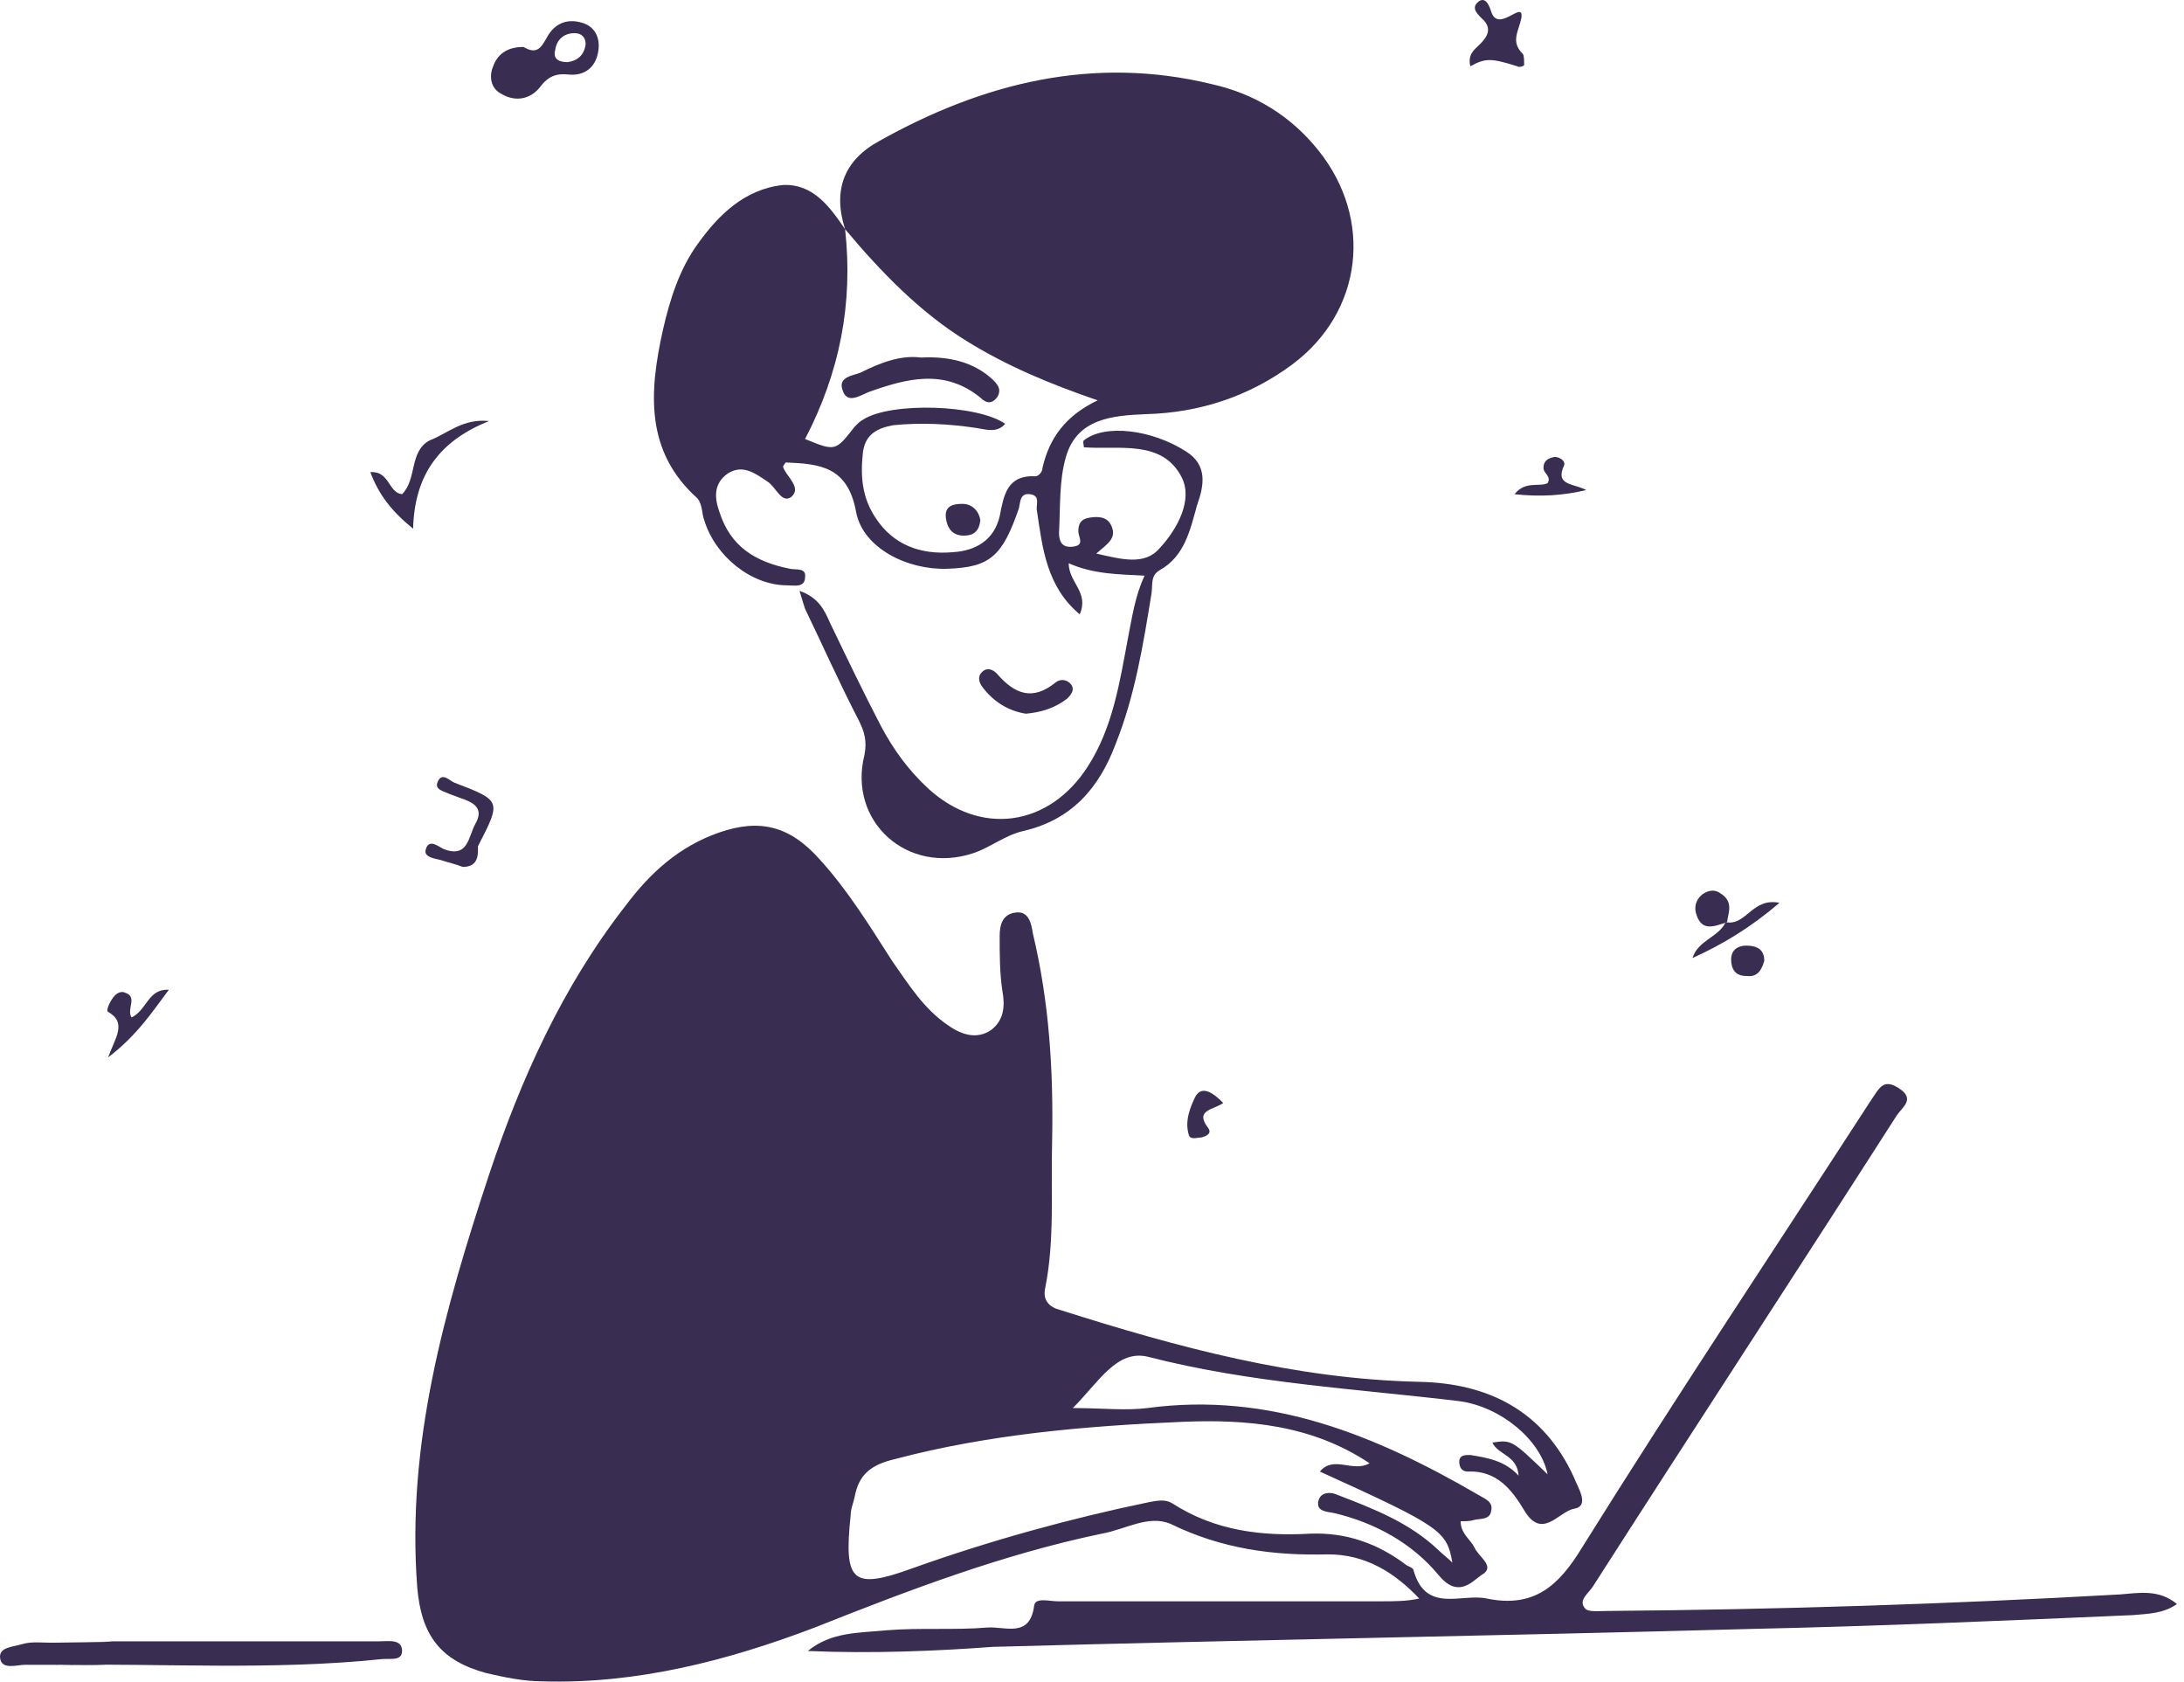
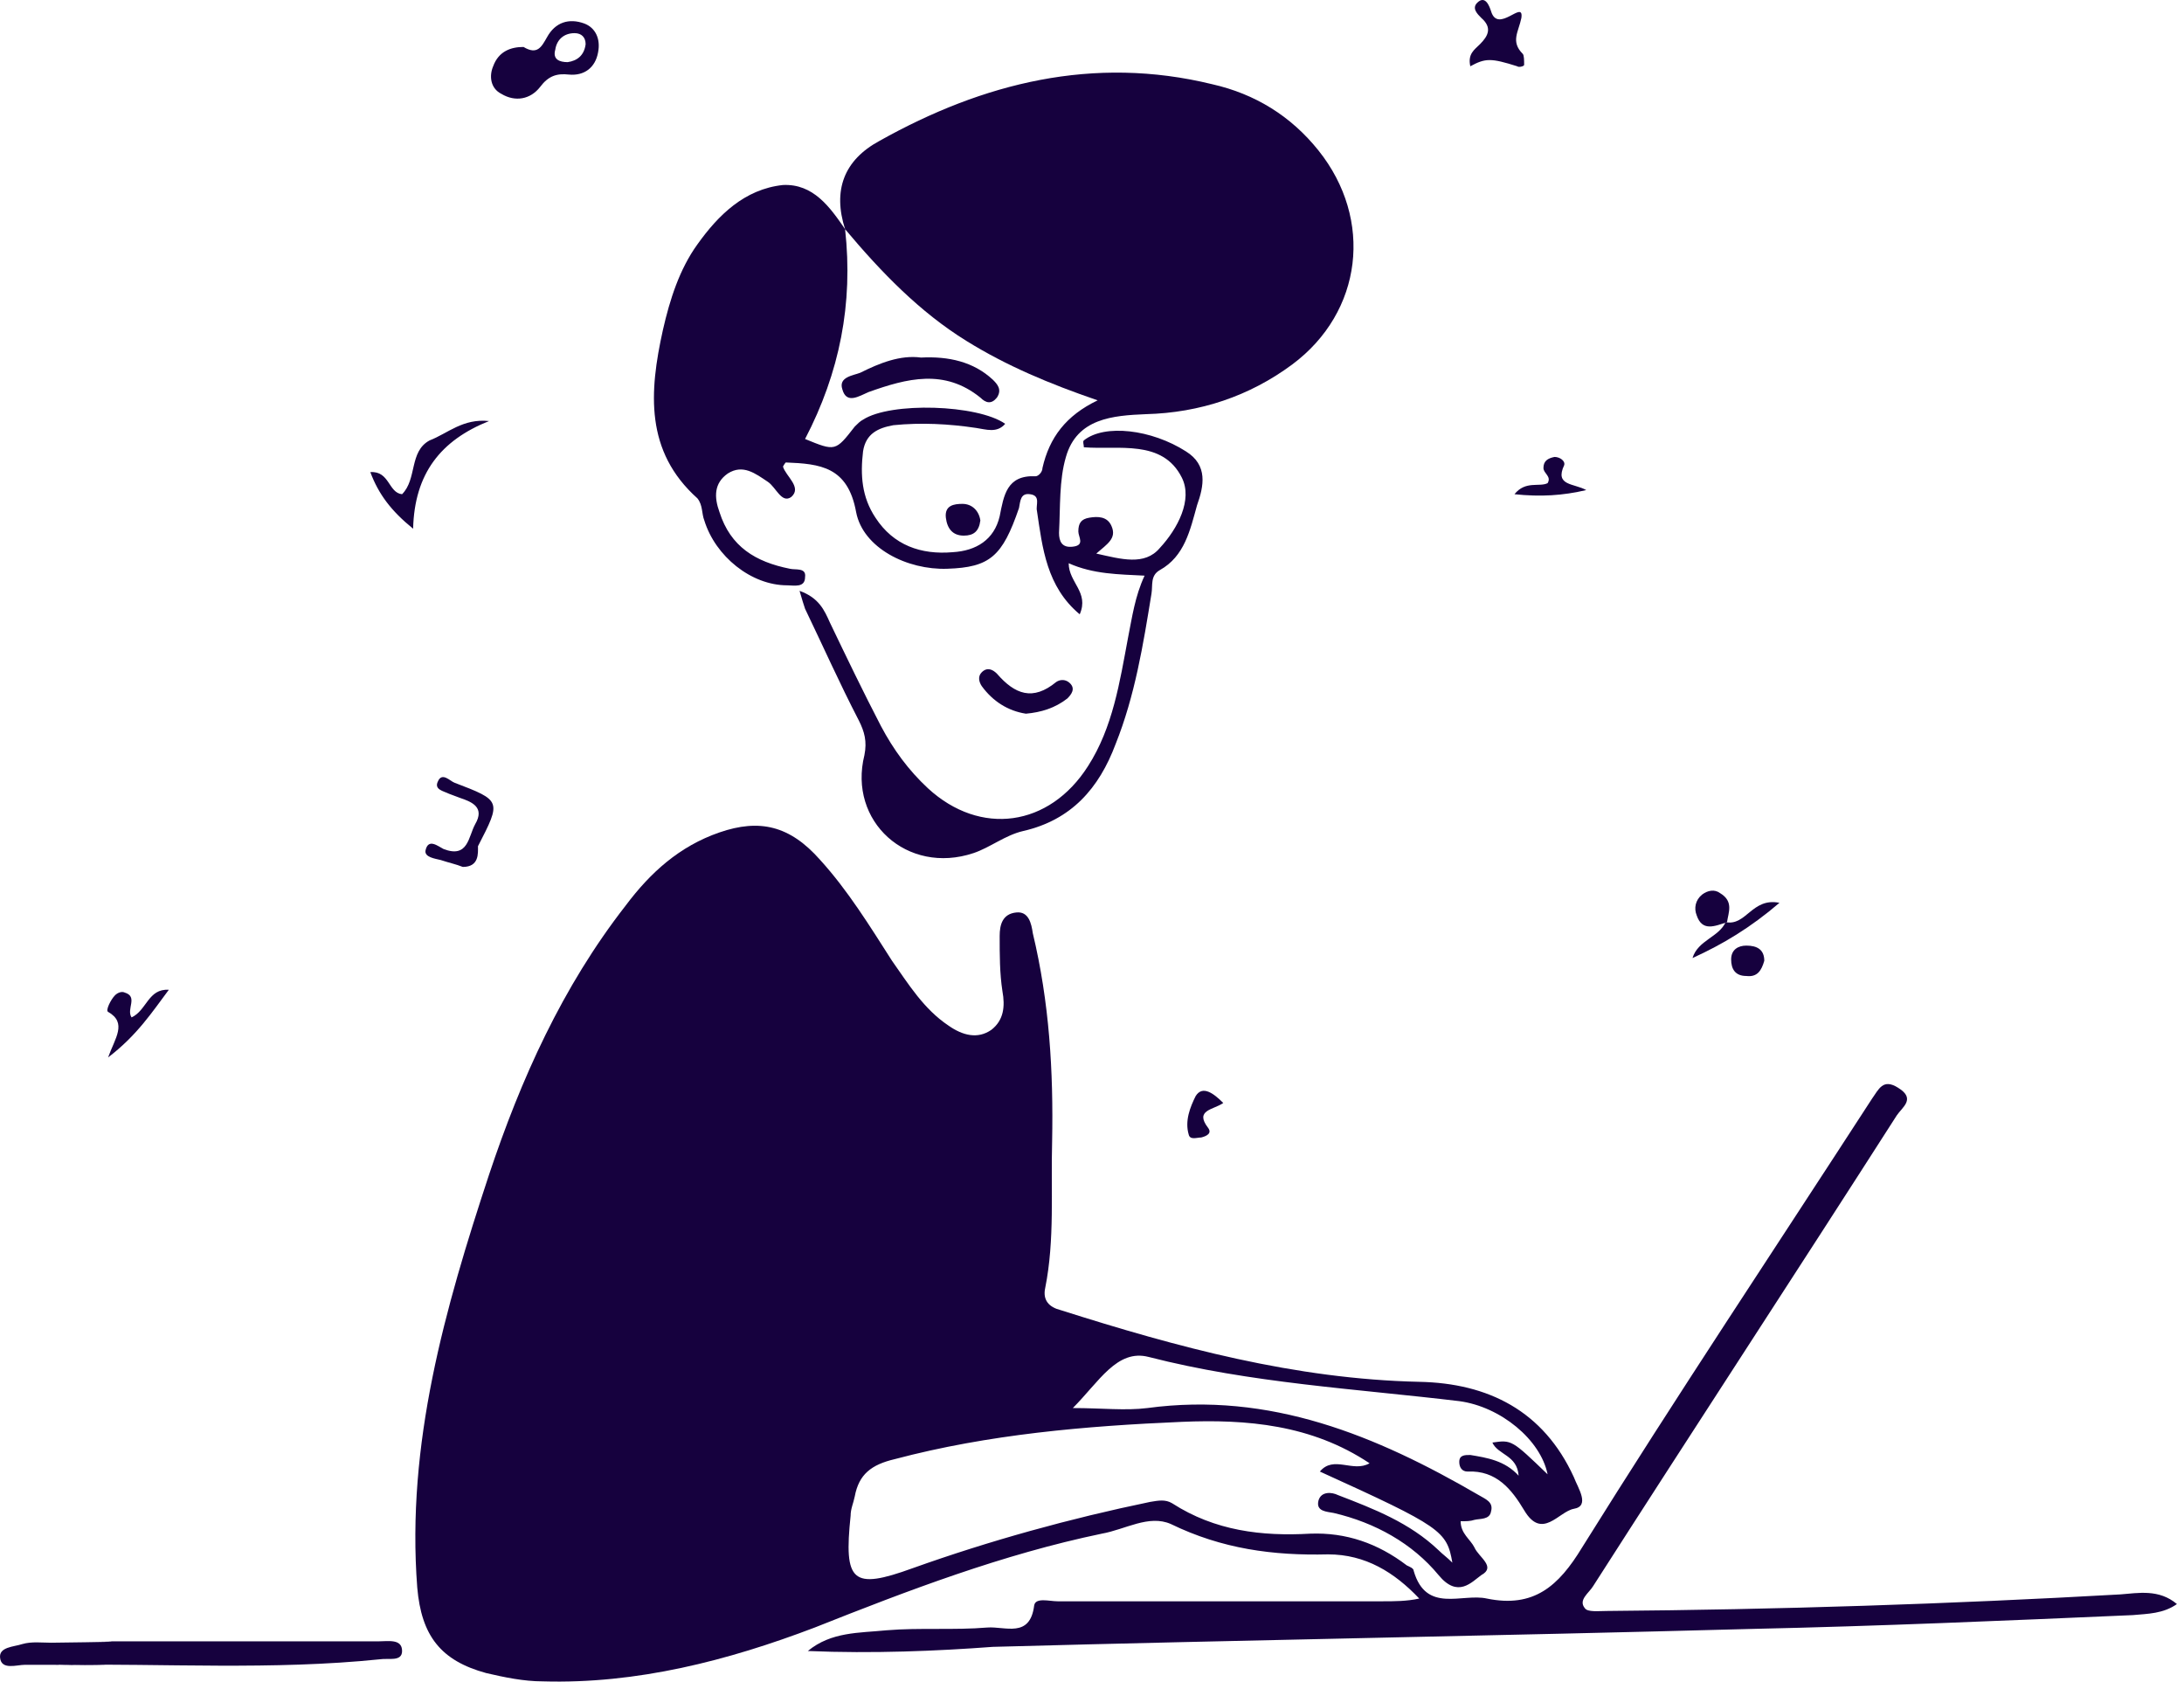
<svg xmlns="http://www.w3.org/2000/svg" width="265" height="204" fill="none">
-   <path d="M98.02 200.289c2.847-2.344 6.196-2.177 9.545-2.512 4.019-.335 8.206 0 12.225-.335 2.177-.167 5.191 1.34 5.694-2.679.167-1.005 1.842-.503 2.847-.503h39.354c1.507 0 3.014 0 4.521-.334-3.014-3.182-6.531-5.359-11.052-5.359-6.699.167-12.895-.67-19.091-3.684-2.68-1.173-5.527.669-8.374 1.172-12.057 2.512-23.444 6.866-34.832 11.387-10.55 4.019-21.603 6.866-32.99 6.531-2.345 0-4.69-.502-6.866-1.004-5.526-1.508-7.87-4.522-8.373-10.383-1.34-17.416 3.349-33.828 8.708-50.072 3.852-11.555 8.875-22.775 16.579-32.655 3.014-4.019 6.53-7.201 11.387-8.876 4.857-1.674 8.54-.837 12.225 3.35 3.349 3.684 6.029 8.038 8.708 12.225 2.01 2.846 3.852 5.861 6.866 7.87 1.675 1.173 3.517 1.675 5.191.503 1.508-1.173 1.675-2.847 1.34-4.689-.335-2.177-.335-4.354-.335-6.699 0-1.34.335-2.679 2.01-2.847 1.507-.167 1.842 1.34 2.009 2.512 2.01 8.373 2.512 16.747 2.345 25.287-.168 5.861.335 11.89-.838 17.751-.334 1.507.503 2.345 1.843 2.68 14.234 4.521 28.468 8.373 43.54 8.708 8.373.167 15.072 3.517 18.756 11.555.502 1.339 2.01 3.516 0 3.851-1.842.335-3.852 3.852-6.029.168-1.507-2.512-3.349-4.857-6.866-4.689-.67 0-1.004-.502-1.004-1.172 0-.838.669-.838 1.339-.838 2.01.335 4.187.67 5.861 2.512-.167-2.512-2.512-2.512-3.181-4.019 2.344-.335 2.344-.335 6.698 3.852-.837-4.187-5.694-8.206-10.717-8.876-12.56-1.507-25.287-2.177-37.68-5.359-3.851-1.004-6.028 3.015-9.21 6.197 3.516 0 6.363.335 9.043 0 14.904-2.01 27.799 3.349 40.191 10.55.837.502 1.842.837 1.507 2.009-.167 1.005-1.34.838-2.009 1.005-.503.168-1.005.168-1.675.168 0 1.507 1.172 2.177 1.675 3.181.502 1.173 2.679 2.345.837 3.35-1.172.837-2.847 2.847-5.191 0-3.182-3.852-7.704-6.364-12.728-7.536-.837-.168-2.177-.168-1.842-1.507.335-1.173 1.675-1.005 2.345-.67 4.354 1.674 8.708 3.349 12.225 6.698.502.503 1.004.838 1.674 1.507-.67-3.851-1.34-4.354-16.076-11.052 1.674-2.01 4.019.167 6.028-1.005-7.033-4.689-14.904-5.359-22.775-5.024-11.722.503-23.444 1.507-34.832 4.522-2.847.67-4.354 1.842-4.856 4.521-.168.838-.503 1.507-.503 2.345-.837 8.038.168 9.043 7.536 6.363 9.378-3.349 19.091-6.028 28.804-8.038 1.004-.167 1.842-.335 2.679.168 5.191 3.349 10.885 4.019 16.746 3.684 4.354-.168 8.206 1.172 11.723 3.851.335.168.837.335.837.67 1.507 5.192 5.861 2.68 8.876 3.35 5.694 1.172 8.708-1.508 11.555-6.197 11.387-18.253 23.445-36.339 35.167-54.425.837-1.172 1.34-2.512 3.182-1.34 2.177 1.34.502 2.345-.168 3.349-12.225 19.091-24.617 38.015-36.842 57.105-.502.838-1.842 1.675-1.004 2.68.335.502 1.674.335 2.679.335 20.765-.168 41.531-.838 62.296-2.01 2.177-.167 4.689-.67 6.866 1.172-1.674 1.173-3.516 1.173-5.358 1.34-15.407.67-30.814 1.34-46.22 1.675-30.646.837-61.459 1.339-92.105 2.177-6.699.502-14.569.837-22.44.502z" fill="#3A2D52" />
-   <path d="M102.541 27.802c-1.507-4.689-.167-8.373 4.187-10.718 12.56-7.033 25.957-10.382 40.359-6.865 5.191 1.172 9.545 3.851 12.894 8.038 6.699 8.373 5.359 19.593-3.181 25.957-5.192 3.851-11.22 5.86-17.752 6.028-4.019.168-8.373.503-9.712 5.192-.838 2.847-.67 6.028-.838 9.21 0 1.005.335 1.842 1.675 1.675 1.507-.168.67-1.173.67-1.842 0-1.005.335-1.508 1.339-1.675 1.005-.167 2.177-.167 2.68 1.005.67 1.507-.503 2.177-1.842 3.349 3.014.67 5.861 1.507 7.703-.67 2.177-2.344 4.019-5.861 2.679-8.54-2.344-4.69-7.703-3.35-11.889-3.685 0-.335-.168-.67 0-.837 2.512-2.01 8.205-1.34 12.392 1.34 2.679 1.674 2.177 4.186 1.34 6.53-.838 3.015-1.508 6.197-4.522 7.872-1.172.67-.837 1.842-1.005 2.846-1.004 6.197-2.009 12.393-4.354 18.254-2.009 5.359-5.359 9.21-11.22 10.55-2.177.503-4.019 2.01-6.028 2.68-8.039 2.679-15.24-3.852-13.23-11.89.335-1.675 0-2.847-.67-4.187-2.344-4.521-4.354-9.043-6.531-13.564-.167-.503-.335-1.005-.67-2.178 2.345.838 3.014 2.345 3.684 3.852 2.01 4.187 4.019 8.373 6.197 12.56 1.507 2.847 3.349 5.359 5.693 7.536 6.364 5.861 14.737 4.689 19.426-2.68 3.014-4.689 3.852-10.215 4.856-15.574.503-2.512.838-5.024 2.01-7.536-3.182-.167-6.196-.167-9.21-1.507 0 2.345 2.511 3.517 1.339 6.196-4.019-3.349-4.521-8.038-5.191-12.56-.168-.67.502-1.841-.837-2.009-1.173-.167-1.173.837-1.34 1.675-2.01 5.86-3.517 7.2-8.708 7.368-4.857.168-10.215-2.512-11.053-6.866-1.005-5.526-4.354-5.861-8.54-6.029-.168.168-.335.503-.335.503.335 1.172 2.344 2.512 1.004 3.684-1.172.837-1.842-1.172-2.847-1.842-1.507-1.005-3.014-2.177-4.856-1.005-1.675 1.172-1.675 2.847-1.005 4.69 1.34 4.186 4.354 6.028 8.54 6.865.67.168 2.01-.167 1.843 1.005 0 1.34-1.34 1.005-2.177 1.005-4.354 0-8.708-3.517-10.048-7.871-.335-.837-.167-1.842-.837-2.68-6.364-5.693-5.861-12.894-4.187-20.43.838-3.684 2.01-7.368 4.187-10.383 2.512-3.516 5.694-6.698 10.383-7.2 3.684-.168 5.693 2.679 7.535 5.358 1.005 9.043-.669 17.416-4.856 25.455 3.684 1.507 3.684 1.507 6.029-1.508.335-.335.67-.67 1.005-.837 3.349-2.177 13.899-1.842 17.248.502-1.005 1.173-2.344.67-3.517.503-3.349-.503-6.698-.67-10.047-.335-1.842.335-3.35 1.005-3.684 3.182-.335 2.847-.168 5.526 1.507 8.038 2.177 3.35 5.526 4.521 9.378 4.187 2.846-.168 5.024-1.508 5.693-4.355.503-2.511.838-5.023 4.354-4.856.335 0 .838-.502.838-1.005.837-3.684 2.847-6.363 6.698-8.205-5.861-2.01-11.052-4.187-15.909-7.201-5.694-3.517-10.383-8.373-14.737-13.565zM12.655 199.117H45.94c1.172 0 2.847-.335 2.847 1.172 0 1.34-1.675.837-2.68 1.005-13.062 1.34-26.124.502-39.186.67 4.094.167 12.516 0-3.895 0-1.005 0-2.847.67-3.014-.838-.168-1.339 1.674-1.339 2.68-1.674 1.171-.335 2.344-.168 3.516-.168 13.9-.167 3.132-.167 6.448-.167zM63.523 5.697c1.674 1.005 2.176 0 2.846-1.172 1.005-1.843 2.68-2.345 4.522-1.675 1.34.502 2.01 1.842 1.674 3.517-.334 1.842-1.674 2.847-3.516 2.68-1.507-.168-2.512.167-3.517 1.506-1.172 1.507-3.014 1.842-4.689.838-1.34-.67-1.507-2.177-1.005-3.35.67-1.842 2.177-2.344 3.684-2.344zm5.358 1.842c1.172-.168 2.01-.837 2.177-2.177 0-.837-.502-1.34-1.34-1.34-1.34 0-2.176.837-2.344 2.01-.335 1.172.502 1.507 1.507 1.507zM59.336 51.08c-5.861 2.344-9.043 6.363-9.21 13.061-2.68-2.177-4.187-4.186-5.192-6.866 2.345-.167 2.177 2.512 3.852 2.68 1.842-1.842.837-5.191 3.35-6.531 2.176-.837 4.018-2.68 7.2-2.345zm-3.182 54.09c-.837-.335-1.675-.502-2.68-.837-.67-.168-2.009-.335-1.841-1.172.335-1.508 1.507-.503 2.177-.168 3.014 1.172 3.014-1.507 3.851-3.014 1.173-2.01-.335-2.68-1.842-3.182-.502-.168-.837-.335-1.34-.502-.67-.335-1.842-.503-1.34-1.508.503-1.172 1.508 0 2.01.168 5.694 2.177 5.694 2.177 2.847 7.703 0 .837.168 2.512-1.842 2.512z" fill="#3A2D52" />
-   <path d="M124.48 86.582c-2.177-.335-4.02-1.508-5.359-3.35-.335-.502-.503-1.172 0-1.674.67-.67 1.34-.335 1.842.167 2.177 2.512 4.354 3.35 7.201 1.005.502-.335 1.172-.335 1.674.167.67.67.168 1.34-.334 1.842-1.508 1.173-3.182 1.675-5.024 1.843zm53.923-78.541c-.335-1.507.502-2.01 1.172-2.68 1.005-1.004 1.507-2.009.168-3.18-.503-.503-1.173-1.173-.503-1.843 1.005-1.005 1.507.502 1.675 1.005.837 2.847 4.019-1.507 3.684.837-.335 1.675-1.34 2.847.167 4.354.168.168.168.837.168 1.34 0 .167-.67.335-.837.167-3.182-1.004-3.852-1.004-5.694 0zM20.485 120.074c-2.01 2.68-3.852 5.527-7.369 8.206.838-2.345 2.345-4.187 0-5.526-.335-.168.335-1.507.838-2.01.335-.335.837-.502 1.172-.335 1.675.503.167 2.01.837 3.015 1.842-.838 2.01-3.517 4.522-3.35zM192.47 59.453c-2.847.67-5.526.837-8.708.502 1.34-1.675 3.014-.837 4.019-1.34.502-.837-.502-1.172-.502-1.842 0-.837.502-1.172 1.339-1.34.67 0 1.34.503 1.172 1.005-1.172 2.512 1.173 2.177 2.68 3.015zm16.913 52.416c2.512.502 3.182-3.015 6.531-2.345-3.517 3.014-6.866 5.024-10.55 6.699.67-2.177 3.182-2.512 4.019-4.354zm-60.956 21.937c-1.172.837-3.517.837-1.842 3.014.502.67-.168 1.005-.837 1.173-.503 0-1.34.335-1.508-.335-.502-1.675.168-3.349.838-4.689.837-1.34 2.177-.335 3.349.837z" fill="#3A2D52" />
-   <path d="M209.551 111.869c-1.508.502-3.015 1.172-3.685-.838-.335-.837-.167-1.842.67-2.512.67-.502 1.507-.67 2.177-.167 1.675 1.005 1.005 2.344.838 3.517zm4.521 4.688c-.335 1.173-.838 2.01-2.177 1.843-1.34 0-1.843-.838-1.843-2.01 0-1.172.838-1.675 1.843-1.675 1.339 0 2.177.503 2.177 1.842zM111.753 43.376c3.349-.167 6.363.502 8.708 2.68.502.502 1.172 1.172.502 2.176-.67.838-1.34.67-2.01 0-4.354-3.516-8.875-2.344-13.564-.67-1.172.503-2.679 1.508-3.182-.334-.502-1.508 1.34-1.675 2.177-2.01 2.345-1.172 4.857-2.177 7.369-1.842zm7.201 19.761c-.168 1.34-.838 1.842-2.01 1.842-1.34 0-2.01-.838-2.177-2.177-.168-1.507 1.005-1.675 2.009-1.675 1.173 0 2.01.837 2.178 2.01z" fill="#3A2D52" />
+   <path d="M98.02 200.289c2.847-2.344 6.196-2.177 9.545-2.512 4.019-.335 8.206 0 12.225-.335 2.177-.167 5.191 1.34 5.694-2.679.167-1.005 1.842-.503 2.847-.503h39.354c1.507 0 3.014 0 4.521-.334-3.014-3.182-6.531-5.359-11.052-5.359-6.699.167-12.895-.67-19.091-3.684-2.68-1.173-5.527.669-8.374 1.172-12.057 2.512-23.444 6.866-34.832 11.387-10.55 4.019-21.603 6.866-32.99 6.531-2.345 0-4.69-.502-6.866-1.004-5.526-1.508-7.87-4.522-8.373-10.383-1.34-17.416 3.349-33.828 8.708-50.072 3.852-11.555 8.875-22.775 16.579-32.655 3.014-4.019 6.53-7.201 11.387-8.876 4.857-1.674 8.54-.837 12.225 3.35 3.349 3.684 6.029 8.038 8.708 12.225 2.01 2.846 3.852 5.861 6.866 7.87 1.675 1.173 3.517 1.675 5.191.503 1.508-1.173 1.675-2.847 1.34-4.689-.335-2.177-.335-4.354-.335-6.699 0-1.34.335-2.679 2.01-2.847 1.507-.167 1.842 1.34 2.009 2.512 2.01 8.373 2.512 16.747 2.345 25.287-.168 5.861.335 11.89-.838 17.751-.334 1.507.503 2.345 1.843 2.68 14.234 4.521 28.468 8.373 43.54 8.708 8.373.167 15.072 3.517 18.756 11.555.502 1.339 2.01 3.516 0 3.851-1.842.335-3.852 3.852-6.029.168-1.507-2.512-3.349-4.857-6.866-4.689-.67 0-1.004-.502-1.004-1.172 0-.838.669-.838 1.339-.838 2.01.335 4.187.67 5.861 2.512-.167-2.512-2.512-2.512-3.181-4.019 2.344-.335 2.344-.335 6.698 3.852-.837-4.187-5.694-8.206-10.717-8.876-12.56-1.507-25.287-2.177-37.68-5.359-3.851-1.004-6.028 3.015-9.21 6.197 3.516 0 6.363.335 9.043 0 14.904-2.01 27.799 3.349 40.191 10.55.837.502 1.842.837 1.507 2.009-.167 1.005-1.34.838-2.009 1.005-.503.168-1.005.168-1.675.168 0 1.507 1.172 2.177 1.675 3.181.502 1.173 2.679 2.345.837 3.35-1.172.837-2.847 2.847-5.191 0-3.182-3.852-7.704-6.364-12.728-7.536-.837-.168-2.177-.168-1.842-1.507.335-1.173 1.675-1.005 2.345-.67 4.354 1.674 8.708 3.349 12.225 6.698.502.503 1.004.838 1.674 1.507-.67-3.851-1.34-4.354-16.076-11.052 1.674-2.01 4.019.167 6.028-1.005-7.033-4.689-14.904-5.359-22.775-5.024-11.722.503-23.444 1.507-34.832 4.522-2.847.67-4.354 1.842-4.856 4.521-.168.838-.503 1.507-.503 2.345-.837 8.038.168 9.043 7.536 6.363 9.378-3.349 19.091-6.028 28.804-8.038 1.004-.167 1.842-.335 2.679.168 5.191 3.349 10.885 4.019 16.746 3.684 4.354-.168 8.206 1.172 11.723 3.851.335.168.837.335.837.67 1.507 5.192 5.861 2.68 8.876 3.35 5.694 1.172 8.708-1.508 11.555-6.197 11.387-18.253 23.445-36.339 35.167-54.425.837-1.172 1.34-2.512 3.182-1.34 2.177 1.34.502 2.345-.168 3.349-12.225 19.091-24.617 38.015-36.842 57.105-.502.838-1.842 1.675-1.004 2.68.335.502 1.674.335 2.679.335 20.765-.168 41.531-.838 62.296-2.01 2.177-.167 4.689-.67 6.866 1.172-1.674 1.173-3.516 1.173-5.358 1.34-15.407.67-30.814 1.34-46.22 1.675-30.646.837-61.459 1.339-92.105 2.177-6.699.502-14.569.837-22.44.502z" fill="#16013E" />
+   <path d="M102.541 27.802c-1.507-4.689-.167-8.373 4.187-10.718 12.56-7.033 25.957-10.382 40.359-6.866 5.191 1.173 9.545 3.852 12.894 8.039 6.699 8.373 5.359 19.593-3.181 25.956-5.192 3.852-11.22 5.862-17.752 6.03-4.019.167-8.373.502-9.712 5.19-.838 2.847-.67 6.03-.838 9.21 0 1.006.335 1.843 1.675 1.676 1.507-.168.67-1.173.67-1.843 0-1.004.335-1.507 1.339-1.674 1.005-.168 2.177-.168 2.68 1.005.67 1.507-.503 2.177-1.842 3.349 3.014.67 5.861 1.507 7.703-.67 2.177-2.344 4.019-5.861 2.679-8.54-2.344-4.69-7.703-3.35-11.889-3.685 0-.335-.168-.67 0-.837 2.512-2.01 8.205-1.34 12.392 1.34 2.679 1.674 2.177 4.186 1.34 6.53-.838 3.015-1.508 6.197-4.522 7.871-1.172.67-.837 1.842-1.005 2.847-1.004 6.197-2.009 12.393-4.354 18.254-2.009 5.359-5.359 9.21-11.22 10.55-2.177.502-4.019 2.01-6.028 2.679-8.039 2.68-15.24-3.851-13.23-11.89.335-1.674 0-2.846-.67-4.186-2.344-4.522-4.354-9.043-6.531-13.565-.167-.502-.335-1.004-.67-2.177 2.345.838 3.014 2.345 3.684 3.852 2.01 4.187 4.019 8.373 6.197 12.56 1.507 2.847 3.349 5.359 5.693 7.536 6.364 5.861 14.737 4.689 19.426-2.68 3.014-4.689 3.852-10.215 4.856-15.574.503-2.512.838-5.024 2.01-7.536-3.182-.167-6.196-.167-9.21-1.507 0 2.345 2.511 3.517 1.339 6.196-4.019-3.349-4.521-8.038-5.191-12.56-.168-.67.502-1.842-.837-2.009-1.173-.167-1.173.837-1.34 1.675-2.01 5.86-3.517 7.2-8.708 7.368-4.857.167-10.215-2.512-11.053-6.866-1.005-5.526-4.354-5.861-8.54-6.029-.168.168-.335.503-.335.503.335 1.172 2.344 2.512 1.004 3.684-1.172.837-1.842-1.172-2.847-1.842-1.507-1.005-3.014-2.177-4.856-1.005-1.675 1.172-1.675 2.847-1.005 4.689 1.34 4.187 4.354 6.029 8.54 6.866.67.167 2.01-.168 1.843 1.005 0 1.34-1.34 1.004-2.177 1.004-4.354 0-8.708-3.516-10.048-7.87-.335-.837-.167-1.842-.837-2.68-6.364-5.693-5.861-12.894-4.187-20.43.838-3.684 2.01-7.369 4.187-10.383 2.512-3.517 5.694-6.698 10.383-7.2 3.684-.168 5.693 2.679 7.535 5.358 1.005 9.043-.669 17.416-4.856 25.454 3.684 1.508 3.684 1.508 6.029-1.507.335-.335.67-.67 1.005-.837 3.349-2.177 13.899-1.842 17.248.502-1.005 1.173-2.344.67-3.517.503-3.349-.503-6.698-.67-10.047-.335-1.842.335-3.35 1.005-3.684 3.182-.335 2.846-.168 5.526 1.507 8.038 2.177 3.35 5.526 4.521 9.378 4.186 2.846-.167 5.024-1.507 5.693-4.354.503-2.512.838-5.023 4.354-4.856.335 0 .838-.502.838-1.005.837-3.684 2.847-6.363 6.698-8.206-5.861-2.01-11.052-4.186-15.909-7.2-5.694-3.517-10.383-8.374-14.737-13.565zM12.655 199.117H45.94c1.172 0 2.847-.335 2.847 1.172 0 1.34-1.675.837-2.68 1.005-13.062 1.34-26.124.502-39.186.67 4.094.167 12.516 0-3.895 0-1.005 0-2.847.67-3.014-.838-.168-1.339 1.674-1.339 2.68-1.674 1.171-.335 2.344-.168 3.516-.168 13.9-.167 3.132-.167 6.448-.167zM63.523 5.697c1.674 1.005 2.177 0 2.846-1.172 1.005-1.843 2.68-2.345 4.522-1.675 1.34.502 2.01 1.842 1.675 3.517-.335 1.842-1.675 2.847-3.517 2.68-1.507-.168-2.512.167-3.517 1.506-1.172 1.507-3.014 1.842-4.689.838-1.34-.67-1.507-2.177-1.005-3.35.67-1.842 2.177-2.344 3.685-2.344zm5.358 1.842c1.173-.168 2.01-.837 2.177-2.177 0-.837-.502-1.34-1.34-1.34-1.339 0-2.176.837-2.344 2.01-.335 1.172.503 1.507 1.507 1.507zM59.336 51.08c-5.861 2.344-9.043 6.363-9.21 13.061-2.68-2.177-4.187-4.186-5.192-6.866 2.345-.167 2.177 2.512 3.852 2.68 1.842-1.842.837-5.191 3.349-6.531 2.177-.837 4.02-2.68 7.2-2.345zm-3.182 54.09c-.837-.335-1.675-.502-2.68-.837-.67-.168-2.009-.335-1.841-1.173.334-1.507 1.507-.502 2.176-.167 3.015 1.172 3.015-1.507 3.852-3.014 1.172-2.01-.335-2.68-1.842-3.182-.502-.168-.837-.335-1.34-.503-.67-.334-1.842-.502-1.34-1.507.503-1.172 1.508 0 2.01.168 5.694 2.177 5.694 2.177 2.847 7.703 0 .837.168 2.512-1.842 2.512z" fill="#16013E" />
+   <path d="M124.48 86.581c-2.177-.335-4.02-1.507-5.359-3.349-.335-.502-.503-1.172 0-1.674.67-.67 1.34-.335 1.842.167 2.177 2.512 4.354 3.35 7.201 1.005.502-.335 1.172-.335 1.674.167.67.67.168 1.34-.334 1.842-1.508 1.172-3.182 1.675-5.024 1.842zm53.923-78.54c-.335-1.507.502-2.01 1.172-2.68 1.005-1.004 1.507-2.009.168-3.18-.503-.503-1.173-1.173-.503-1.843 1.005-1.005 1.507.502 1.675 1.005.837 2.847 4.019-1.507 3.684.837-.335 1.675-1.34 2.847.167 4.354.168.168.168.837.168 1.34 0 .167-.67.335-.837.167-3.182-1.004-3.852-1.004-5.694 0zM20.485 120.074c-2.01 2.68-3.852 5.527-7.369 8.206.838-2.344 2.345-4.186 0-5.526-.335-.168.335-1.507.838-2.01.335-.335.837-.502 1.172-.335 1.675.503.167 2.01.837 3.015 1.842-.838 2.01-3.517 4.522-3.35zM192.47 59.453c-2.847.67-5.526.837-8.708.502 1.339-1.675 3.014-.837 4.019-1.34.502-.837-.503-1.172-.503-1.842 0-.837.503-1.172 1.34-1.34.67 0 1.34.503 1.172 1.005-1.172 2.512 1.173 2.177 2.68 3.014zm16.913 52.416c2.512.502 3.182-3.015 6.531-2.345-3.517 3.014-6.866 5.024-10.55 6.699.67-2.177 3.182-2.512 4.019-4.354zm-60.956 21.937c-1.172.837-3.517.837-1.842 3.014.502.67-.168 1.005-.837 1.173-.503 0-1.34.335-1.508-.335-.502-1.675.168-3.349.838-4.689.837-1.34 2.177-.335 3.349.837z" fill="#16013E" />
+   <path d="M209.551 111.869c-1.508.502-3.015 1.172-3.685-.838-.335-.837-.167-1.842.67-2.512.67-.502 1.507-.669 2.177-.167 1.675 1.005 1.005 2.344.838 3.517zm4.521 4.688c-.335 1.173-.838 2.01-2.177 1.843-1.34 0-1.843-.838-1.843-2.01 0-1.172.838-1.675 1.843-1.675 1.339 0 2.177.503 2.177 1.842zm-102.32-73.181c3.35-.167 6.364.503 8.708 2.68.503.502 1.173 1.172.503 2.177-.67.837-1.34.67-2.01 0-4.354-3.517-8.875-2.345-13.564-.67-1.172.502-2.68 1.507-3.182-.335-.502-1.507 1.34-1.675 2.177-2.01 2.344-1.172 4.856-2.177 7.368-1.842zm7.201 19.761c-.167 1.34-.837 1.842-2.009 1.842-1.34 0-2.01-.838-2.177-2.177-.168-1.507 1.005-1.675 2.009-1.675 1.173 0 2.01.837 2.177 2.01z" fill="#16013E" />
</svg>
